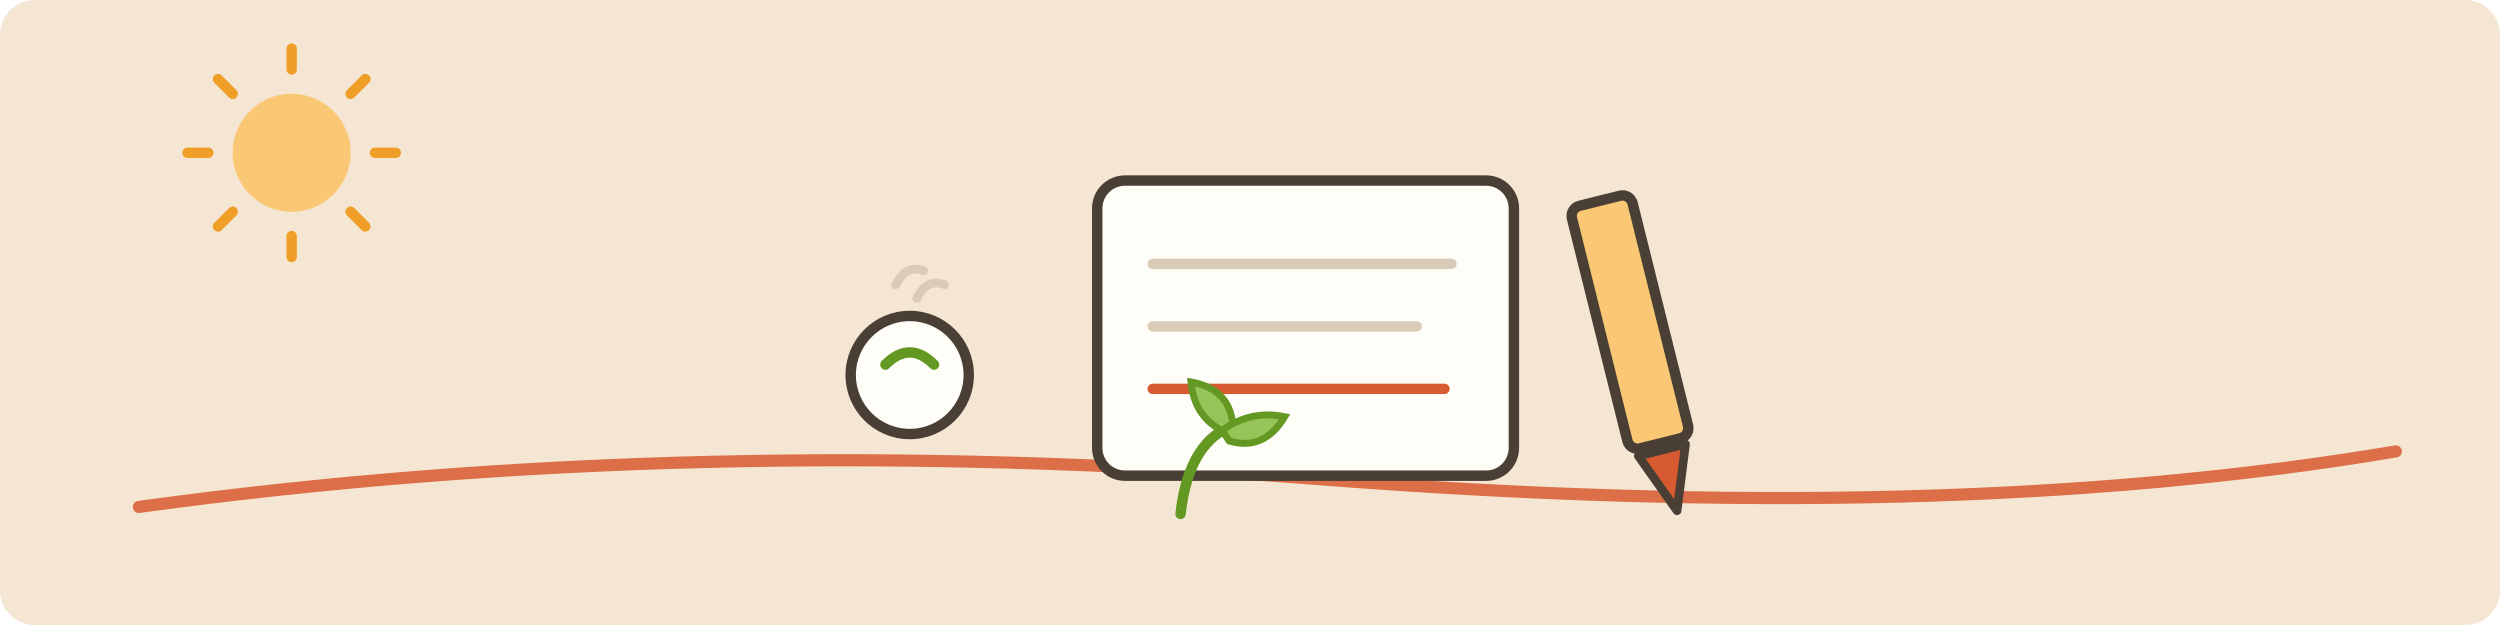
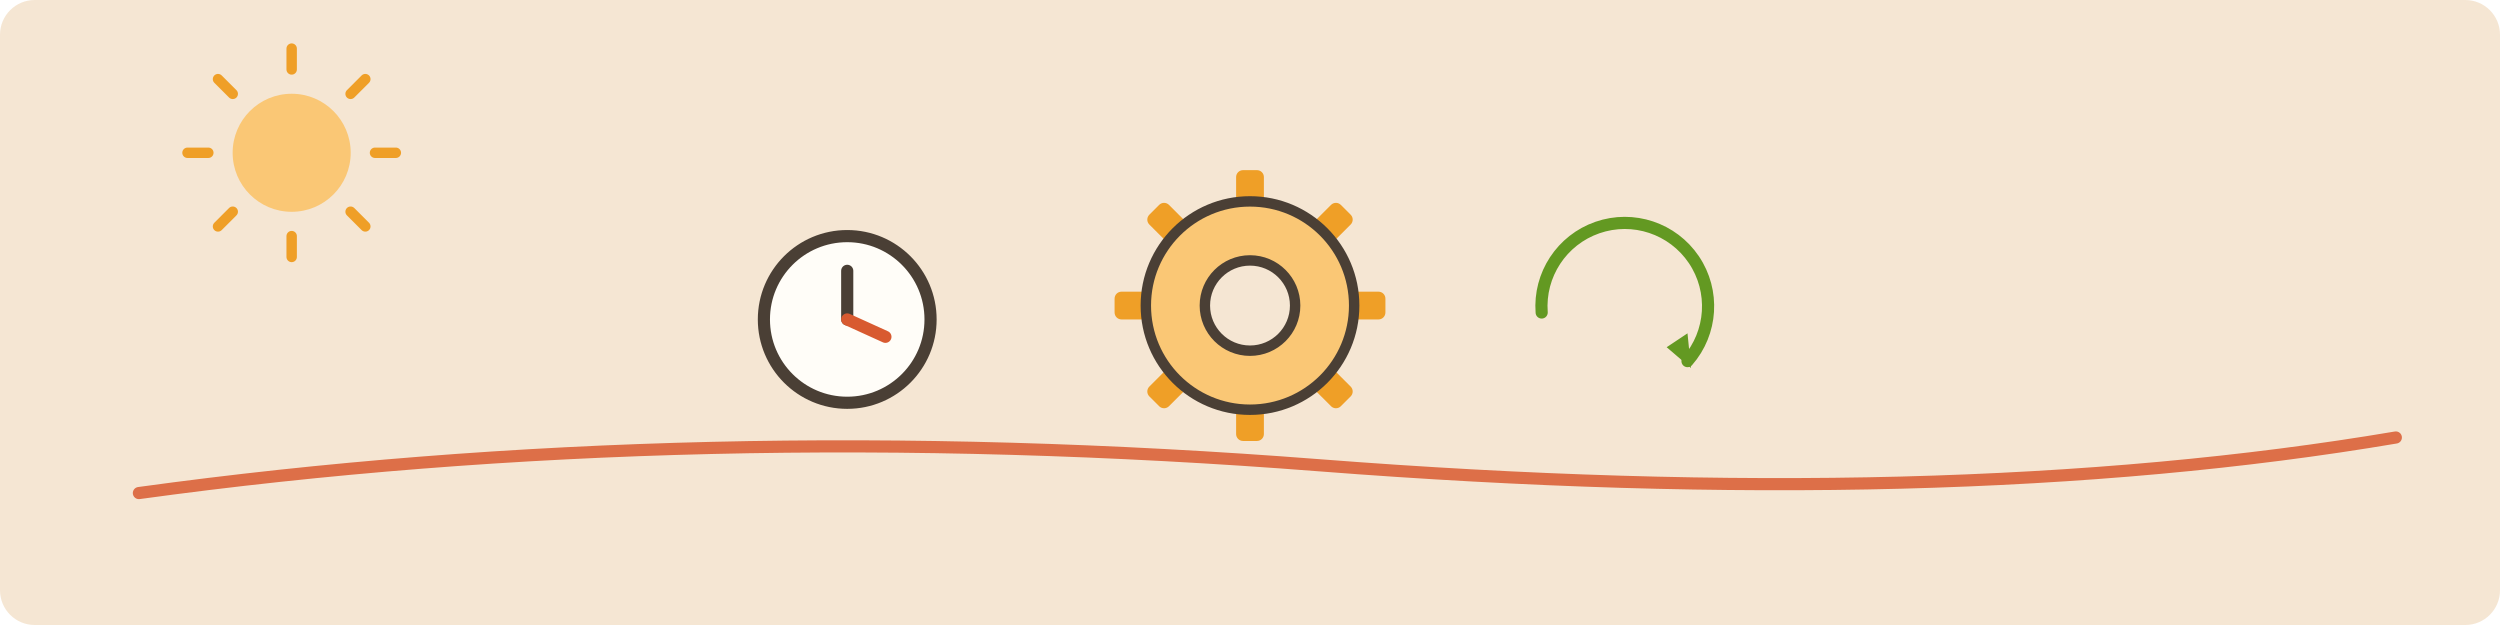
<svg xmlns="http://www.w3.org/2000/svg" width="720" height="180" viewBox="0 0 720 180" role="img" aria-hidden="true">
  <style>
.ec-bg{fill:#F5E6D3}
.ec-paper{fill:#FFFDF8}
.ec-ln{stroke:#4A3F35}
.ec-rule{stroke:#D9CBB8}
+ .ec-ink{fill:#4A3F35}
@media (prefers-color-scheme: dark){
.ec-bg{fill:#33251B}
.ec-paper{fill:#241D15}
.ec-ln{stroke:#EFE7DA}
.ec-rule{stroke:#5C5044}
+ .ec-ink{fill:#EFE7DA}
}
</style>
  <rect width="720" height="180" rx="10" class="ec-bg" />
  <g transform="translate(84,44)">
    <circle cx="0" cy="0" r="17" fill="#FAC775" />
    <line x1="0" y1="-24" x2="0" y2="-30" stroke="#EF9F27" stroke-width="3" stroke-linecap="round" transform="rotate(0)" />
    <line x1="0" y1="-24" x2="0" y2="-30" stroke="#EF9F27" stroke-width="3" stroke-linecap="round" transform="rotate(45)" />
    <line x1="0" y1="-24" x2="0" y2="-30" stroke="#EF9F27" stroke-width="3" stroke-linecap="round" transform="rotate(90)" />
    <line x1="0" y1="-24" x2="0" y2="-30" stroke="#EF9F27" stroke-width="3" stroke-linecap="round" transform="rotate(135)" />
    <line x1="0" y1="-24" x2="0" y2="-30" stroke="#EF9F27" stroke-width="3" stroke-linecap="round" transform="rotate(180)" />
    <line x1="0" y1="-24" x2="0" y2="-30" stroke="#EF9F27" stroke-width="3" stroke-linecap="round" transform="rotate(225)" />
    <line x1="0" y1="-24" x2="0" y2="-30" stroke="#EF9F27" stroke-width="3" stroke-linecap="round" transform="rotate(270)" />
    <line x1="0" y1="-24" x2="0" y2="-30" stroke="#EF9F27" stroke-width="3" stroke-linecap="round" transform="rotate(315)" />
  </g>
-   <path d="M40 146 Q200 124 380 138 T690 130" fill="none" stroke="#D85A30" stroke-width="3.5" stroke-linecap="round" opacity="0.85" />
-   <g transform="translate(316,52)">
-     <rect width="120" height="85" rx="8" class="ec-paper ec-ln" stroke-width="3" />
-     <line x1="16" y1="24" x2="102" y2="24" class="ec-rule" stroke-width="3" stroke-linecap="round" />
-     <line x1="16" y1="42" x2="92" y2="42" class="ec-rule" stroke-width="3" stroke-linecap="round" />
-     <line x1="16" y1="60" x2="100" y2="60" stroke="#D85A30" stroke-width="3" stroke-linecap="round" />
+   <path d="M40 142 Q200 120 380 134 T690 126" fill="none" stroke="#D85A30" stroke-width="3.5" stroke-linecap="round" opacity="0.85" />
+   <g transform="translate(360,88)">
+     <rect x="-4" y="-39" width="8" height="12" rx="2" fill="#EF9F27" transform="rotate(0)" />
+     <rect x="-4" y="-39" width="8" height="12" rx="2" fill="#EF9F27" transform="rotate(45)" />
+     <rect x="-4" y="-39" width="8" height="12" rx="2" fill="#EF9F27" transform="rotate(90)" />
+     <rect x="-4" y="-39" width="8" height="12" rx="2" fill="#EF9F27" transform="rotate(135)" />
+     <rect x="-4" y="-39" width="8" height="12" rx="2" fill="#EF9F27" transform="rotate(180)" />
+     <rect x="-4" y="-39" width="8" height="12" rx="2" fill="#EF9F27" transform="rotate(225)" />
+     <rect x="-4" y="-39" width="8" height="12" rx="2" fill="#EF9F27" transform="rotate(270)" />
+     <rect x="-4" y="-39" width="8" height="12" rx="2" fill="#EF9F27" transform="rotate(315)" />
+     <circle cx="0" cy="0" r="30" fill="#FAC775" class="ec-ln" stroke-width="3" />
+     <circle cx="0" cy="0" r="13" class="ec-bg ec-ln" stroke-width="3" />
  </g>
-   <g transform="translate(262,108)">
-     <circle cx="0" cy="0" r="17" class="ec-paper ec-ln" stroke-width="3" />
-     <path d="M-7 -3 Q0 -10 7 -3" fill="none" stroke="#639922" stroke-width="3" stroke-linecap="round" />
-     <path d="M-4 -26 Q-1 -32 4 -30 M2 -22 Q5 -28 10 -26" fill="none" class="ec-rule" stroke-width="2.5" stroke-linecap="round" />
+   <g transform="translate(244,92)">
+     <circle cx="0" cy="0" r="24" class="ec-paper ec-ln" stroke-width="3.5" />
+     <line x1="0" y1="0" x2="0" y2="-14" class="ec-ln" stroke-width="3.5" stroke-linecap="round" />
+     <line x1="0" y1="0" x2="11" y2="5" stroke="#D85A30" stroke-width="3.5" stroke-linecap="round" />
  </g>
-   <g transform="translate(452,60) rotate(-14)">
-     <rect width="18" height="72" rx="3" fill="#FAC775" class="ec-ln" stroke-width="3" />
-     <path d="M2 74 L9 92 L16 74 Z" fill="#D85A30" class="ec-ln" stroke-width="2.5" stroke-linejoin="round" />
-   </g>
-   <g transform="translate(340,148)">
-     <path d="M0 0 Q2 -18 12 -24" fill="none" stroke="#639922" stroke-width="3" stroke-linecap="round" />
-     <path d="M12 -24 Q4 -28 3 -38 Q14 -36 15 -26 Z" fill="#97C459" stroke="#639922" stroke-width="2" />
-     <path d="M12 -24 Q20 -30 30 -28 Q24 -18 14 -21 Z" fill="#97C459" stroke="#639922" stroke-width="2" />
+   <g transform="translate(468,84)">
+     <path d="M-24 6 a24 24 0 1 1 42 14" fill="none" stroke="#639922" stroke-width="3.5" stroke-linecap="round" />
+     <path d="M12 16 l7 6 -1 -10 Z" fill="#639922" />
  </g>
</svg>
